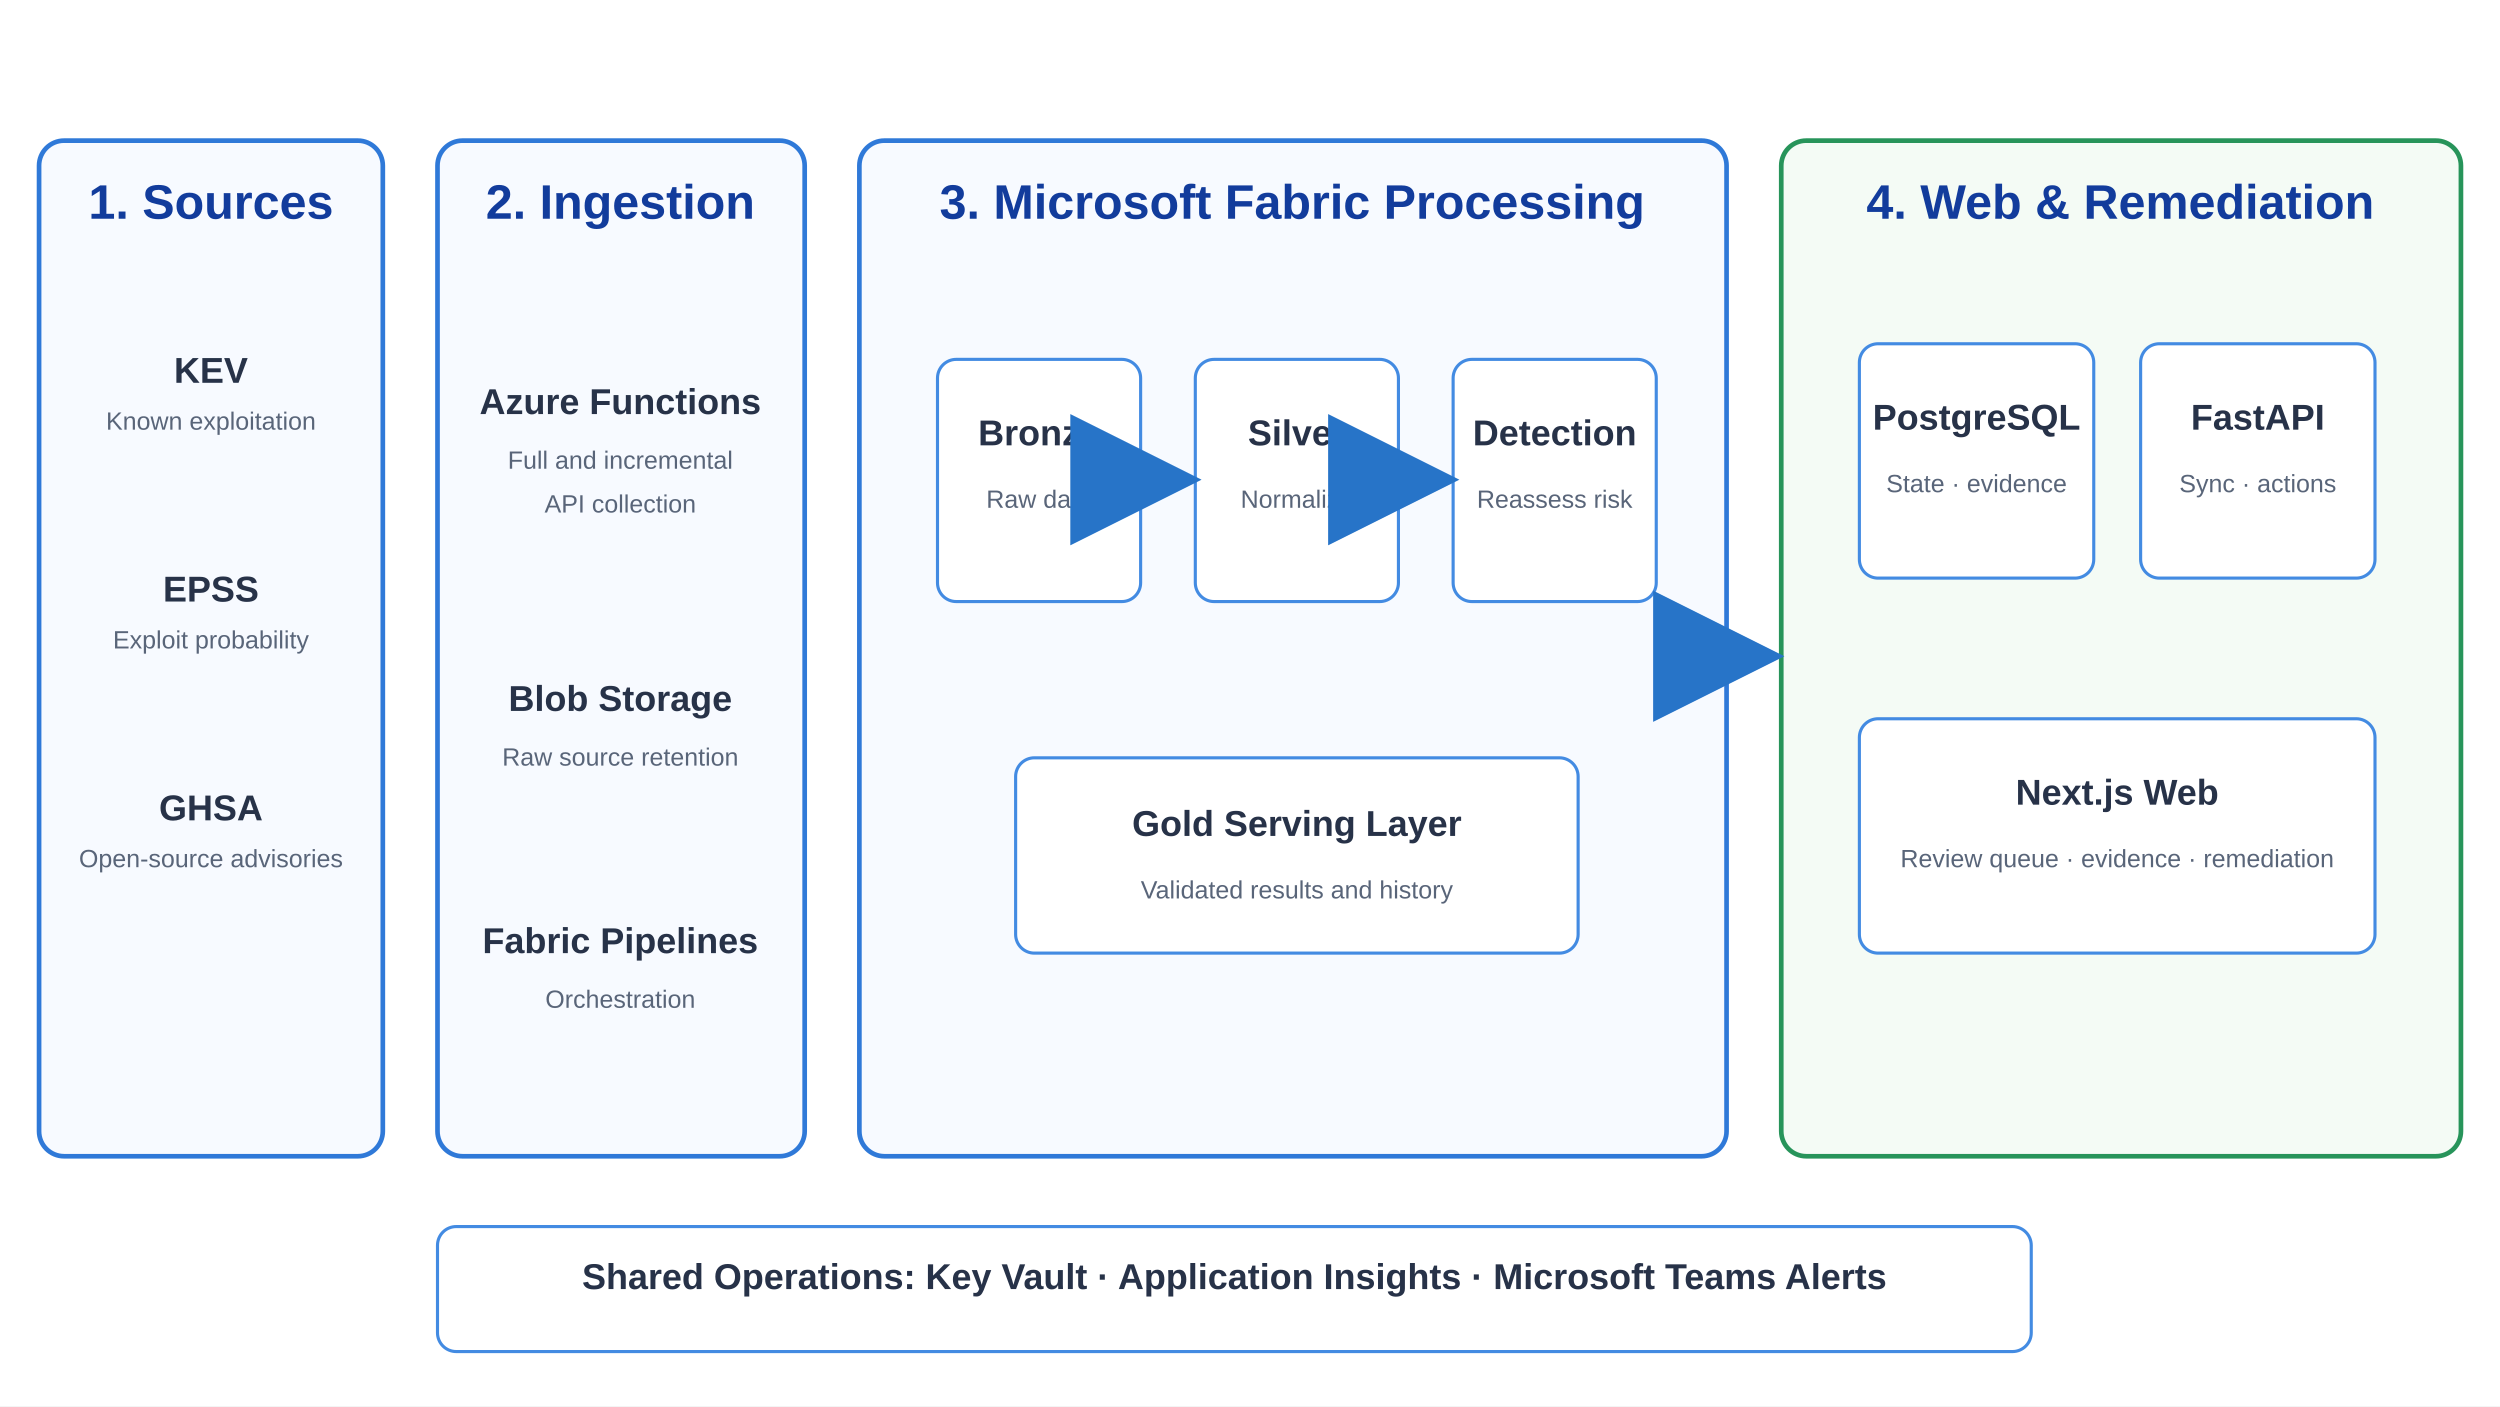
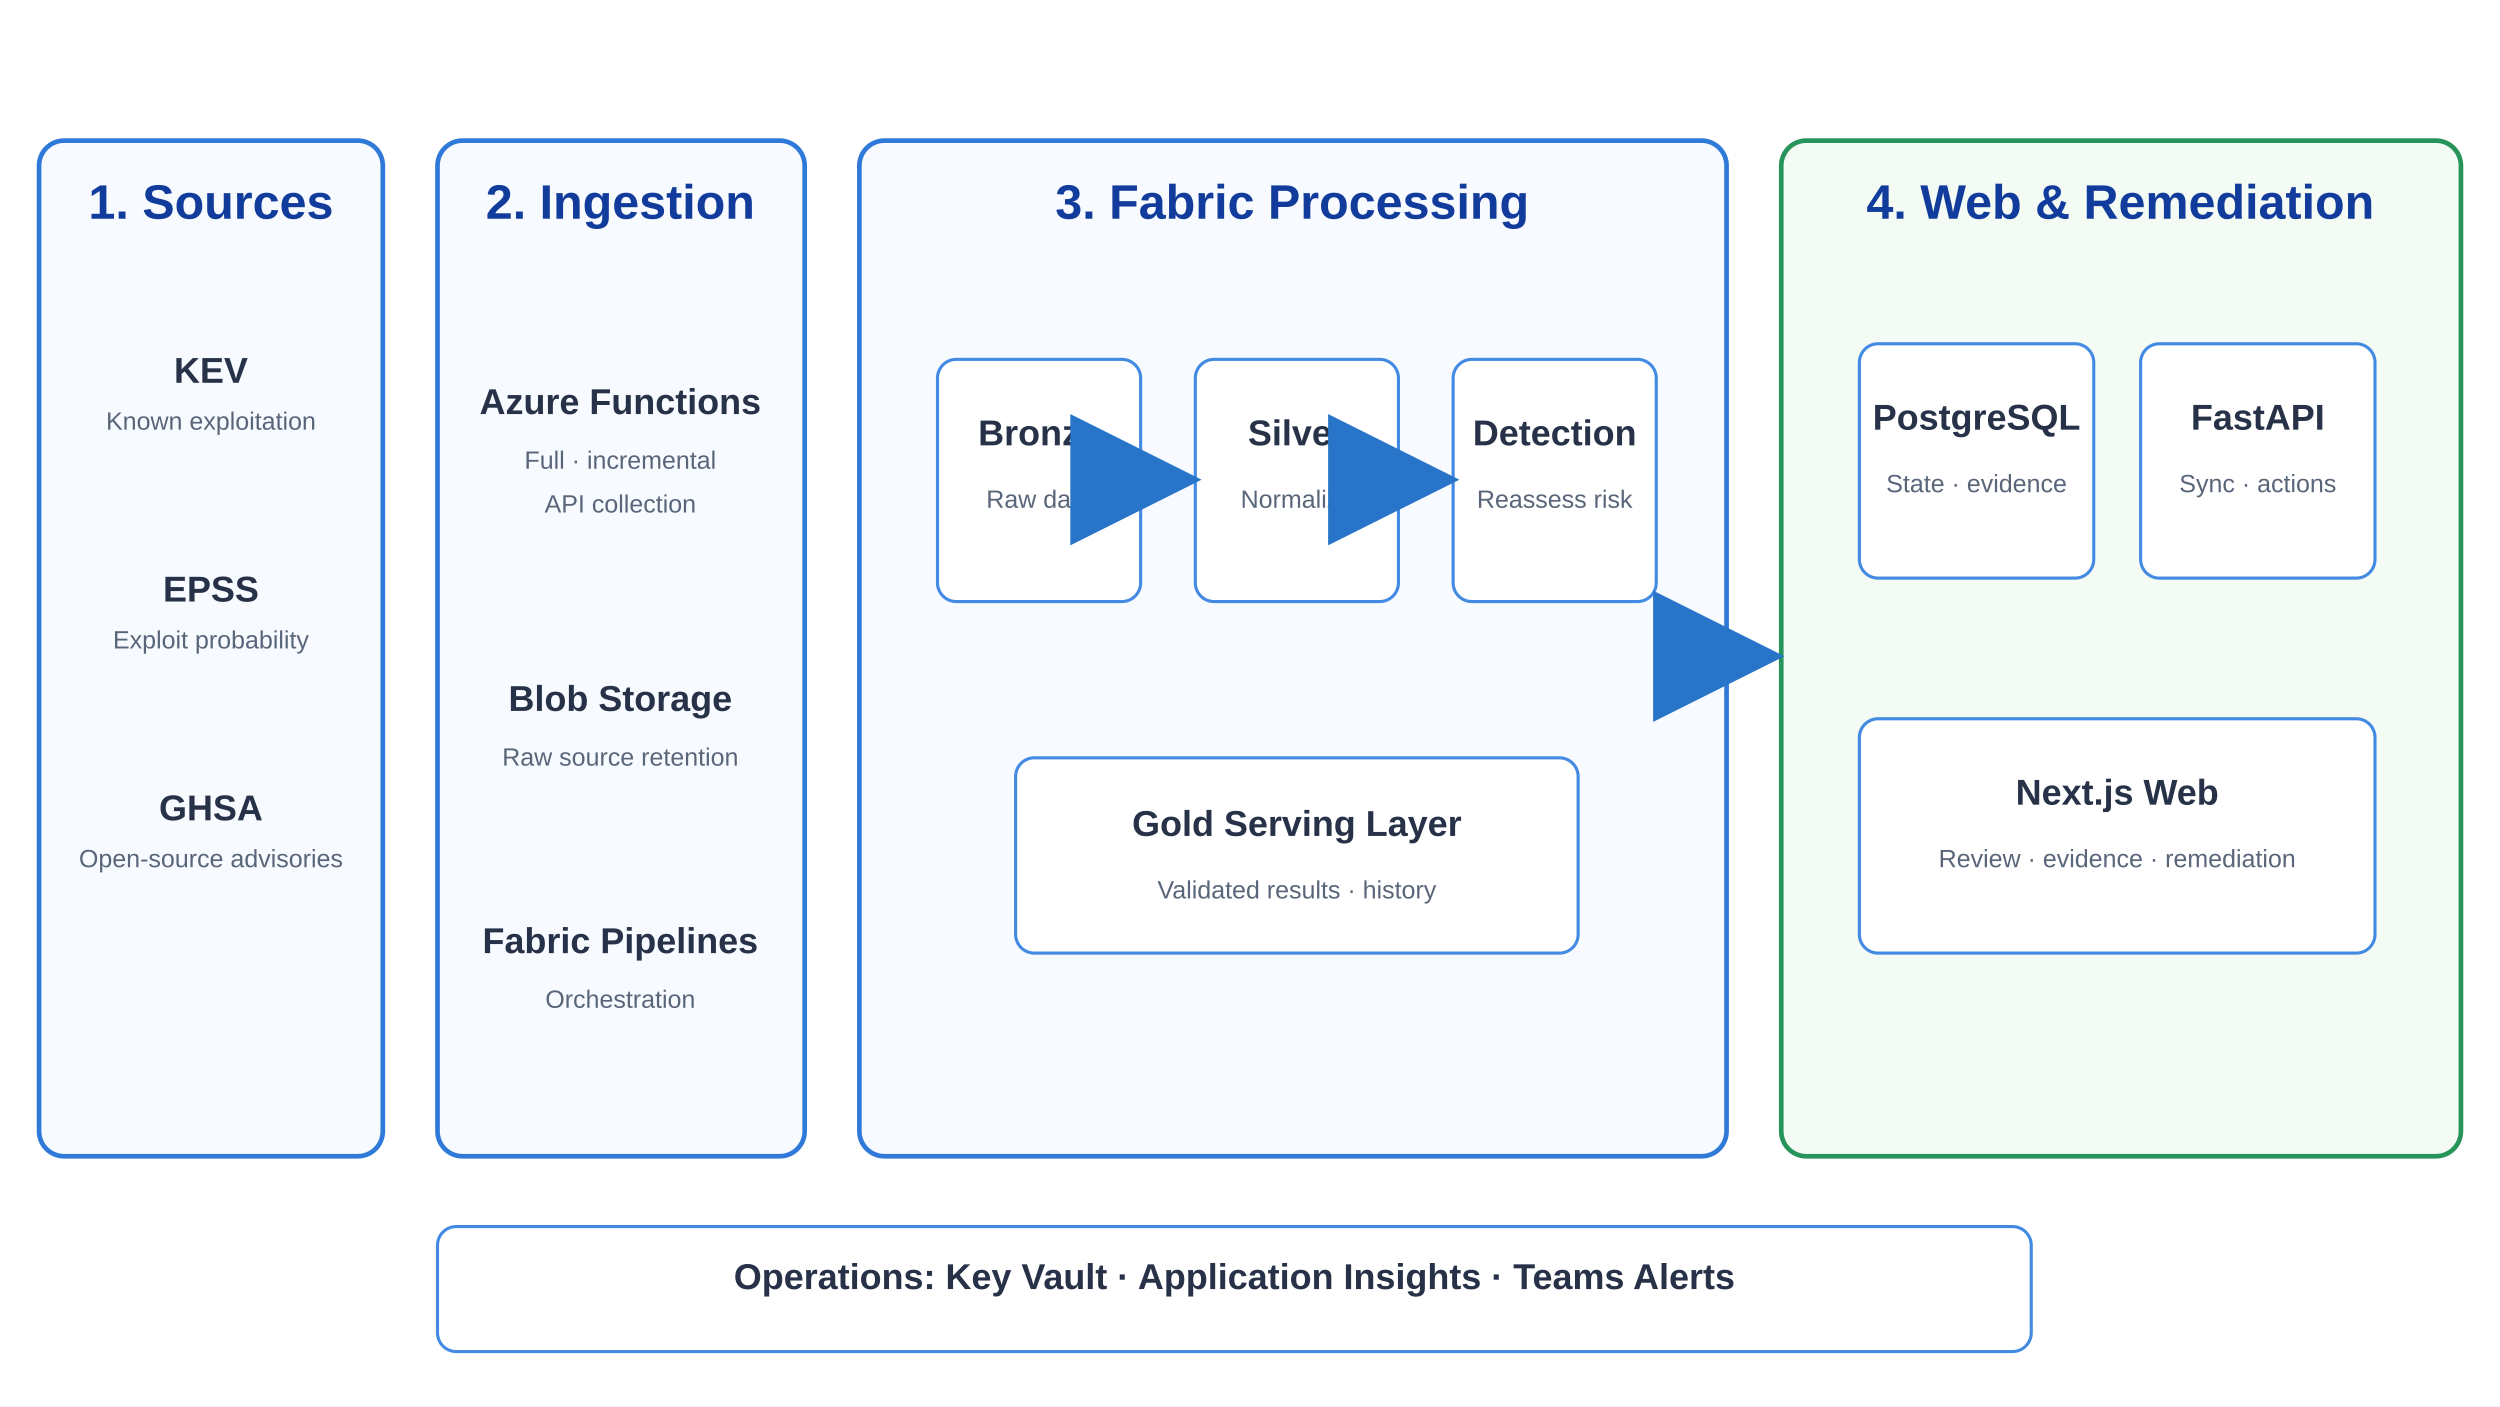
<svg xmlns="http://www.w3.org/2000/svg" width="1600" height="900" viewBox="0 0 1600 900">
  <style>text{font-family:Arial,sans-serif;fill:#273248}.title{font-size:31px;font-weight:700;fill:#123c9c}.h{font-size:23px;font-weight:700}.s{font-size:16px;fill:#596579}.box{fill:#fff;stroke:#438be2;stroke-width:2}.group{fill:#f7faff;stroke:#2f79d8;stroke-width:3}.green{fill:#f4fbf5;stroke:#27945a;stroke-width:3}.arrow{stroke:#2774c8;stroke-width:7;fill:none;marker-end:url(#a)}</style>
  <defs>
    <marker id="a" markerWidth="12" markerHeight="12" refX="10" refY="6" orient="auto">
      <path d="M0,0 L12,6 L0,12 Z" fill="#2774c8" />
    </marker>
  </defs>
  <rect width="1600" height="900" fill="#fff" />
  <rect class="group" x="25" y="90" width="220" height="650" rx="16" />
  <text class="title" x="135" y="140" text-anchor="middle">1. Sources</text>
  <text class="h" x="135" y="245" text-anchor="middle">KEV</text>
  <text class="s" x="135" y="275" text-anchor="middle">Known exploitation</text>
  <text class="h" x="135" y="385" text-anchor="middle">EPSS</text>
  <text class="s" x="135" y="415" text-anchor="middle">Exploit probability</text>
  <text class="h" x="135" y="525" text-anchor="middle">GHSA</text>
  <text class="s" x="135" y="555" text-anchor="middle">Open-source advisories</text>
  <rect class="group" x="280" y="90" width="235" height="650" rx="16" />
  <text class="title" x="397" y="140" text-anchor="middle">2. Ingestion</text>
  <text class="h" x="397" y="265" text-anchor="middle">Azure Functions</text>
-   <text class="s" x="397" y="300" text-anchor="middle">Full and incremental</text>
+   <text class="s" x="397" y="300" text-anchor="middle">Full · incremental</text>
  <text class="s" x="397" y="328" text-anchor="middle">API collection</text>
  <text class="h" x="397" y="455" text-anchor="middle">Blob Storage</text>
  <text class="s" x="397" y="490" text-anchor="middle">Raw source retention</text>
  <text class="h" x="397" y="610" text-anchor="middle">Fabric Pipelines</text>
  <text class="s" x="397" y="645" text-anchor="middle">Orchestration</text>
  <rect class="group" x="550" y="90" width="555" height="650" rx="16" />
-   <text class="title" x="827" y="140" text-anchor="middle">3. Microsoft Fabric Processing</text>
+   <text class="title" x="827" y="140" text-anchor="middle">3. Fabric Processing</text>
  <rect class="box" x="600" y="230" width="130" height="155" rx="12" />
  <text class="h" x="665" y="285" text-anchor="middle">Bronze</text>
  <text class="s" x="665" y="325" text-anchor="middle">Raw data</text>
  <rect class="box" x="765" y="230" width="130" height="155" rx="12" />
  <text class="h" x="830" y="285" text-anchor="middle">Silver</text>
  <text class="s" x="830" y="325" text-anchor="middle">Normalize</text>
  <rect class="box" x="930" y="230" width="130" height="155" rx="12" />
  <text class="h" x="995" y="285" text-anchor="middle">Detection</text>
  <text class="s" x="995" y="325" text-anchor="middle">Reassess risk</text>
  <path class="arrow" d="M730 307 H755" />
  <path class="arrow" d="M895 307 H920" />
  <rect class="box" x="650" y="485" width="360" height="125" rx="12" />
  <text class="h" x="830" y="535" text-anchor="middle">Gold Serving Layer</text>
-   <text class="s" x="830" y="575" text-anchor="middle">Validated results and history</text>
+   <text class="s" x="830" y="575" text-anchor="middle">Validated results · history</text>
  <rect class="green" x="1140" y="90" width="435" height="650" rx="16" />
  <text class="title" x="1357" y="140" text-anchor="middle" fill="#176c39">4. Web &amp; Remediation</text>
  <rect class="box" x="1190" y="220" width="150" height="150" rx="12" />
  <text class="h" x="1265" y="275" text-anchor="middle">PostgreSQL</text>
  <text class="s" x="1265" y="315" text-anchor="middle">State · evidence</text>
  <rect class="box" x="1370" y="220" width="150" height="150" rx="12" />
  <text class="h" x="1445" y="275" text-anchor="middle">FastAPI</text>
  <text class="s" x="1445" y="315" text-anchor="middle">Sync · actions</text>
  <rect class="box" x="1190" y="460" width="330" height="150" rx="12" />
  <text class="h" x="1355" y="515" text-anchor="middle">Next.js Web</text>
-   <text class="s" x="1355" y="555" text-anchor="middle">Review queue · evidence · remediation</text>
+   <text class="s" x="1355" y="555" text-anchor="middle">Review · evidence · remediation</text>
  <path class="arrow" d="M1105 420 H1128" />
  <rect class="box" x="280" y="785" width="1020" height="80" rx="12" />
-   <text class="h" x="790" y="825" text-anchor="middle">Shared Operations: Key Vault · Application Insights · Microsoft Teams Alerts</text>
+   <text class="h" x="790" y="825" text-anchor="middle">Operations: Key Vault · Application Insights · Teams Alerts</text>
</svg>
